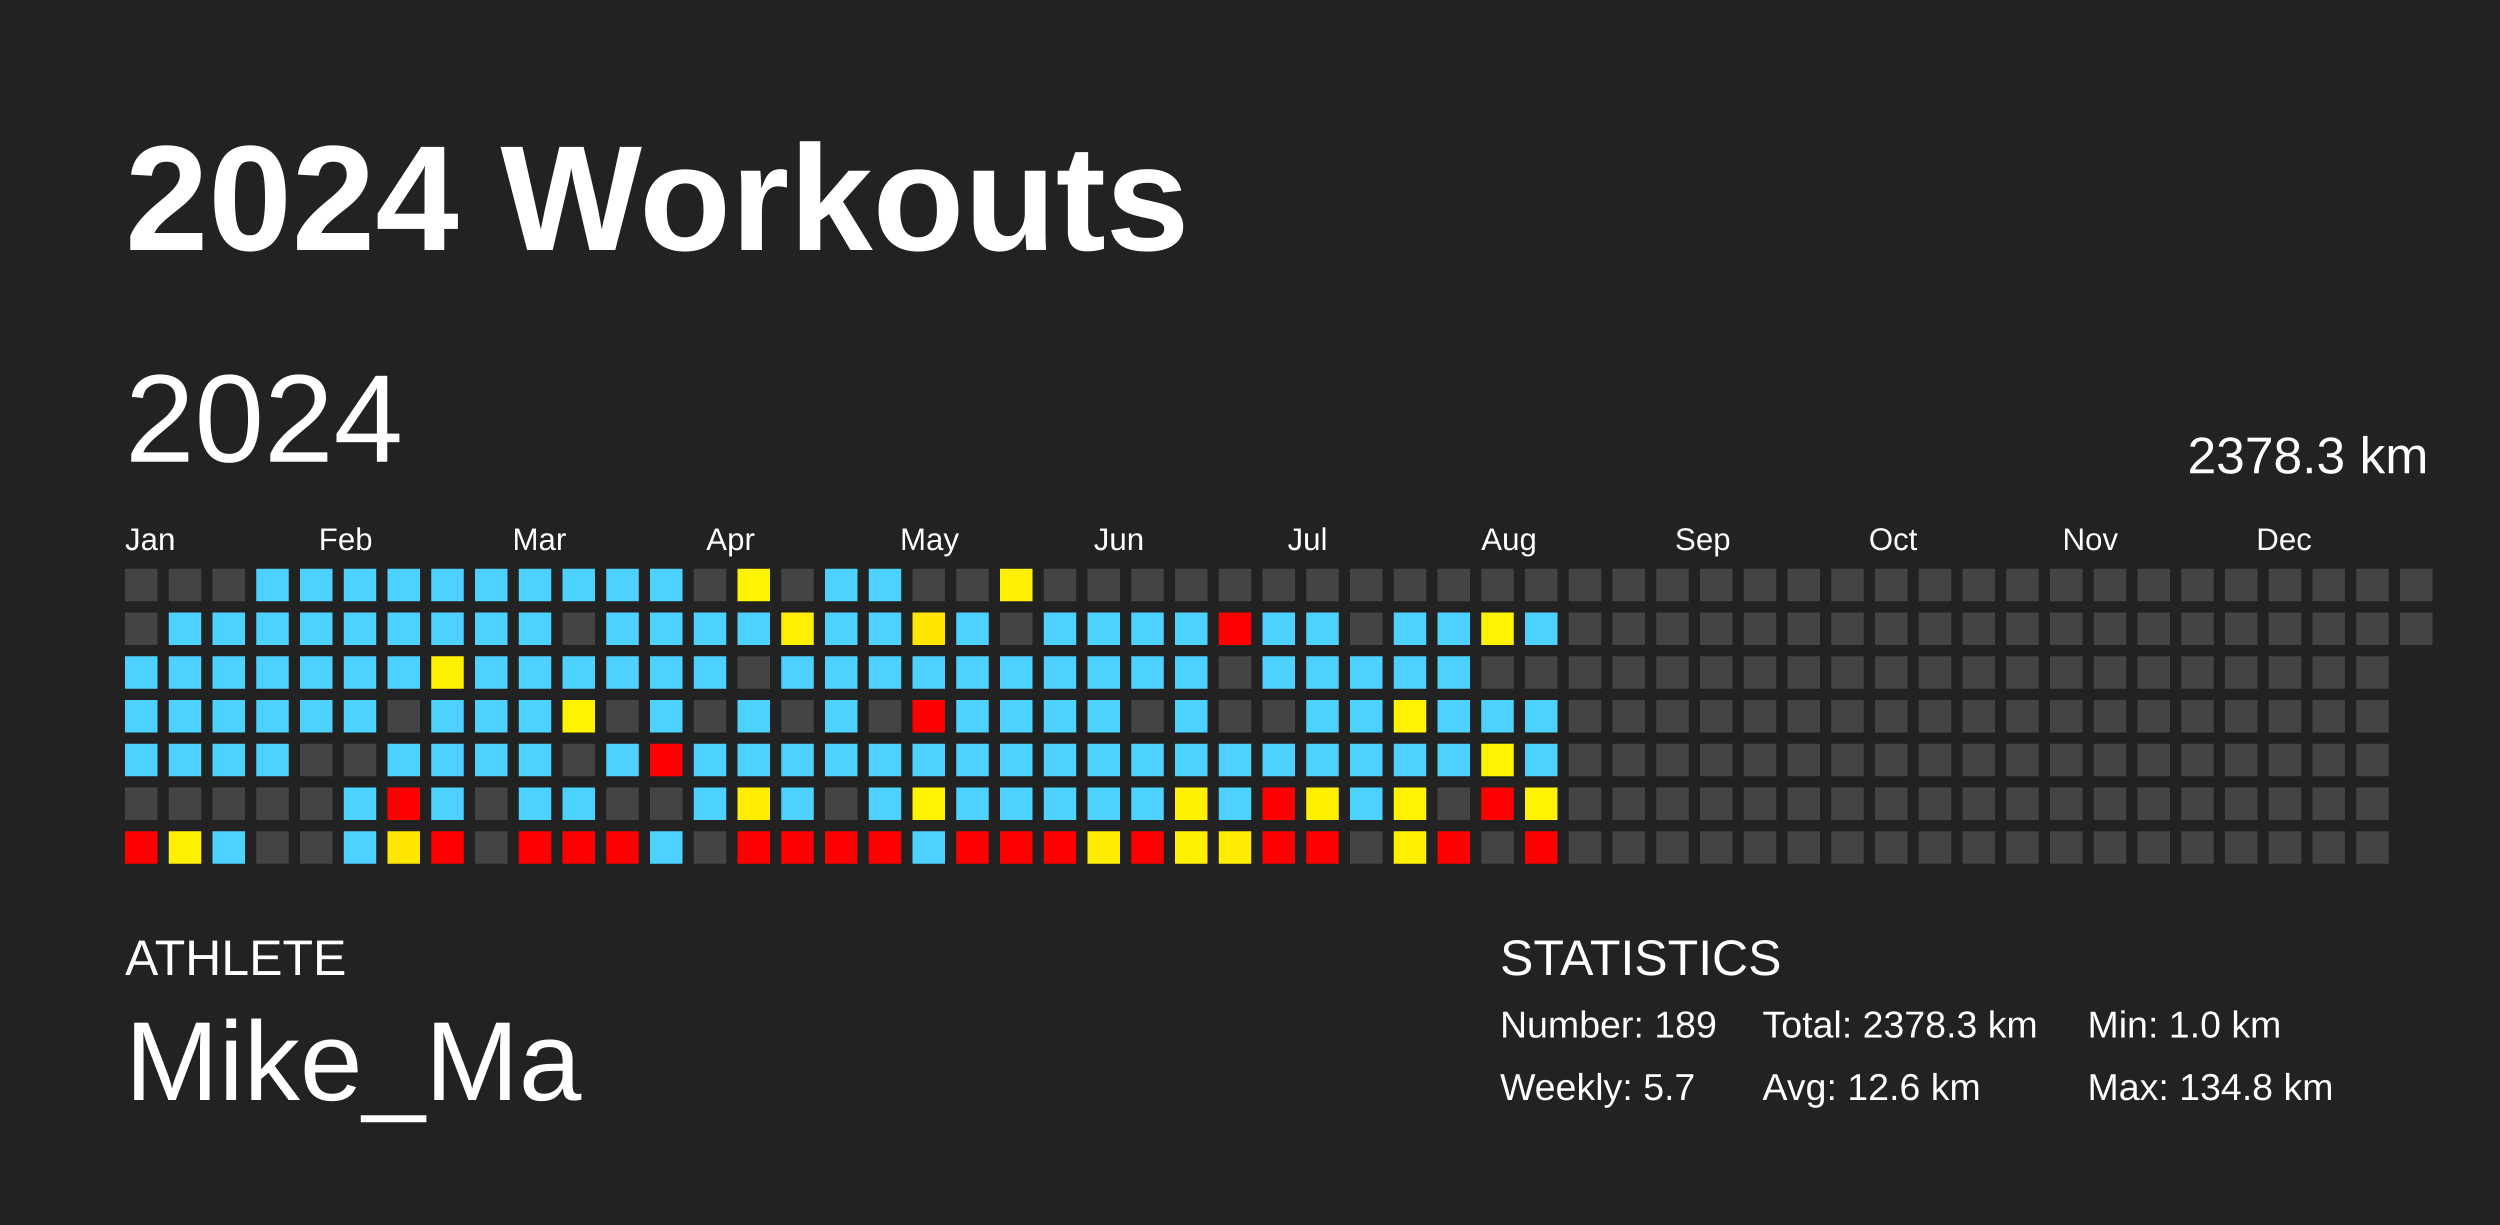
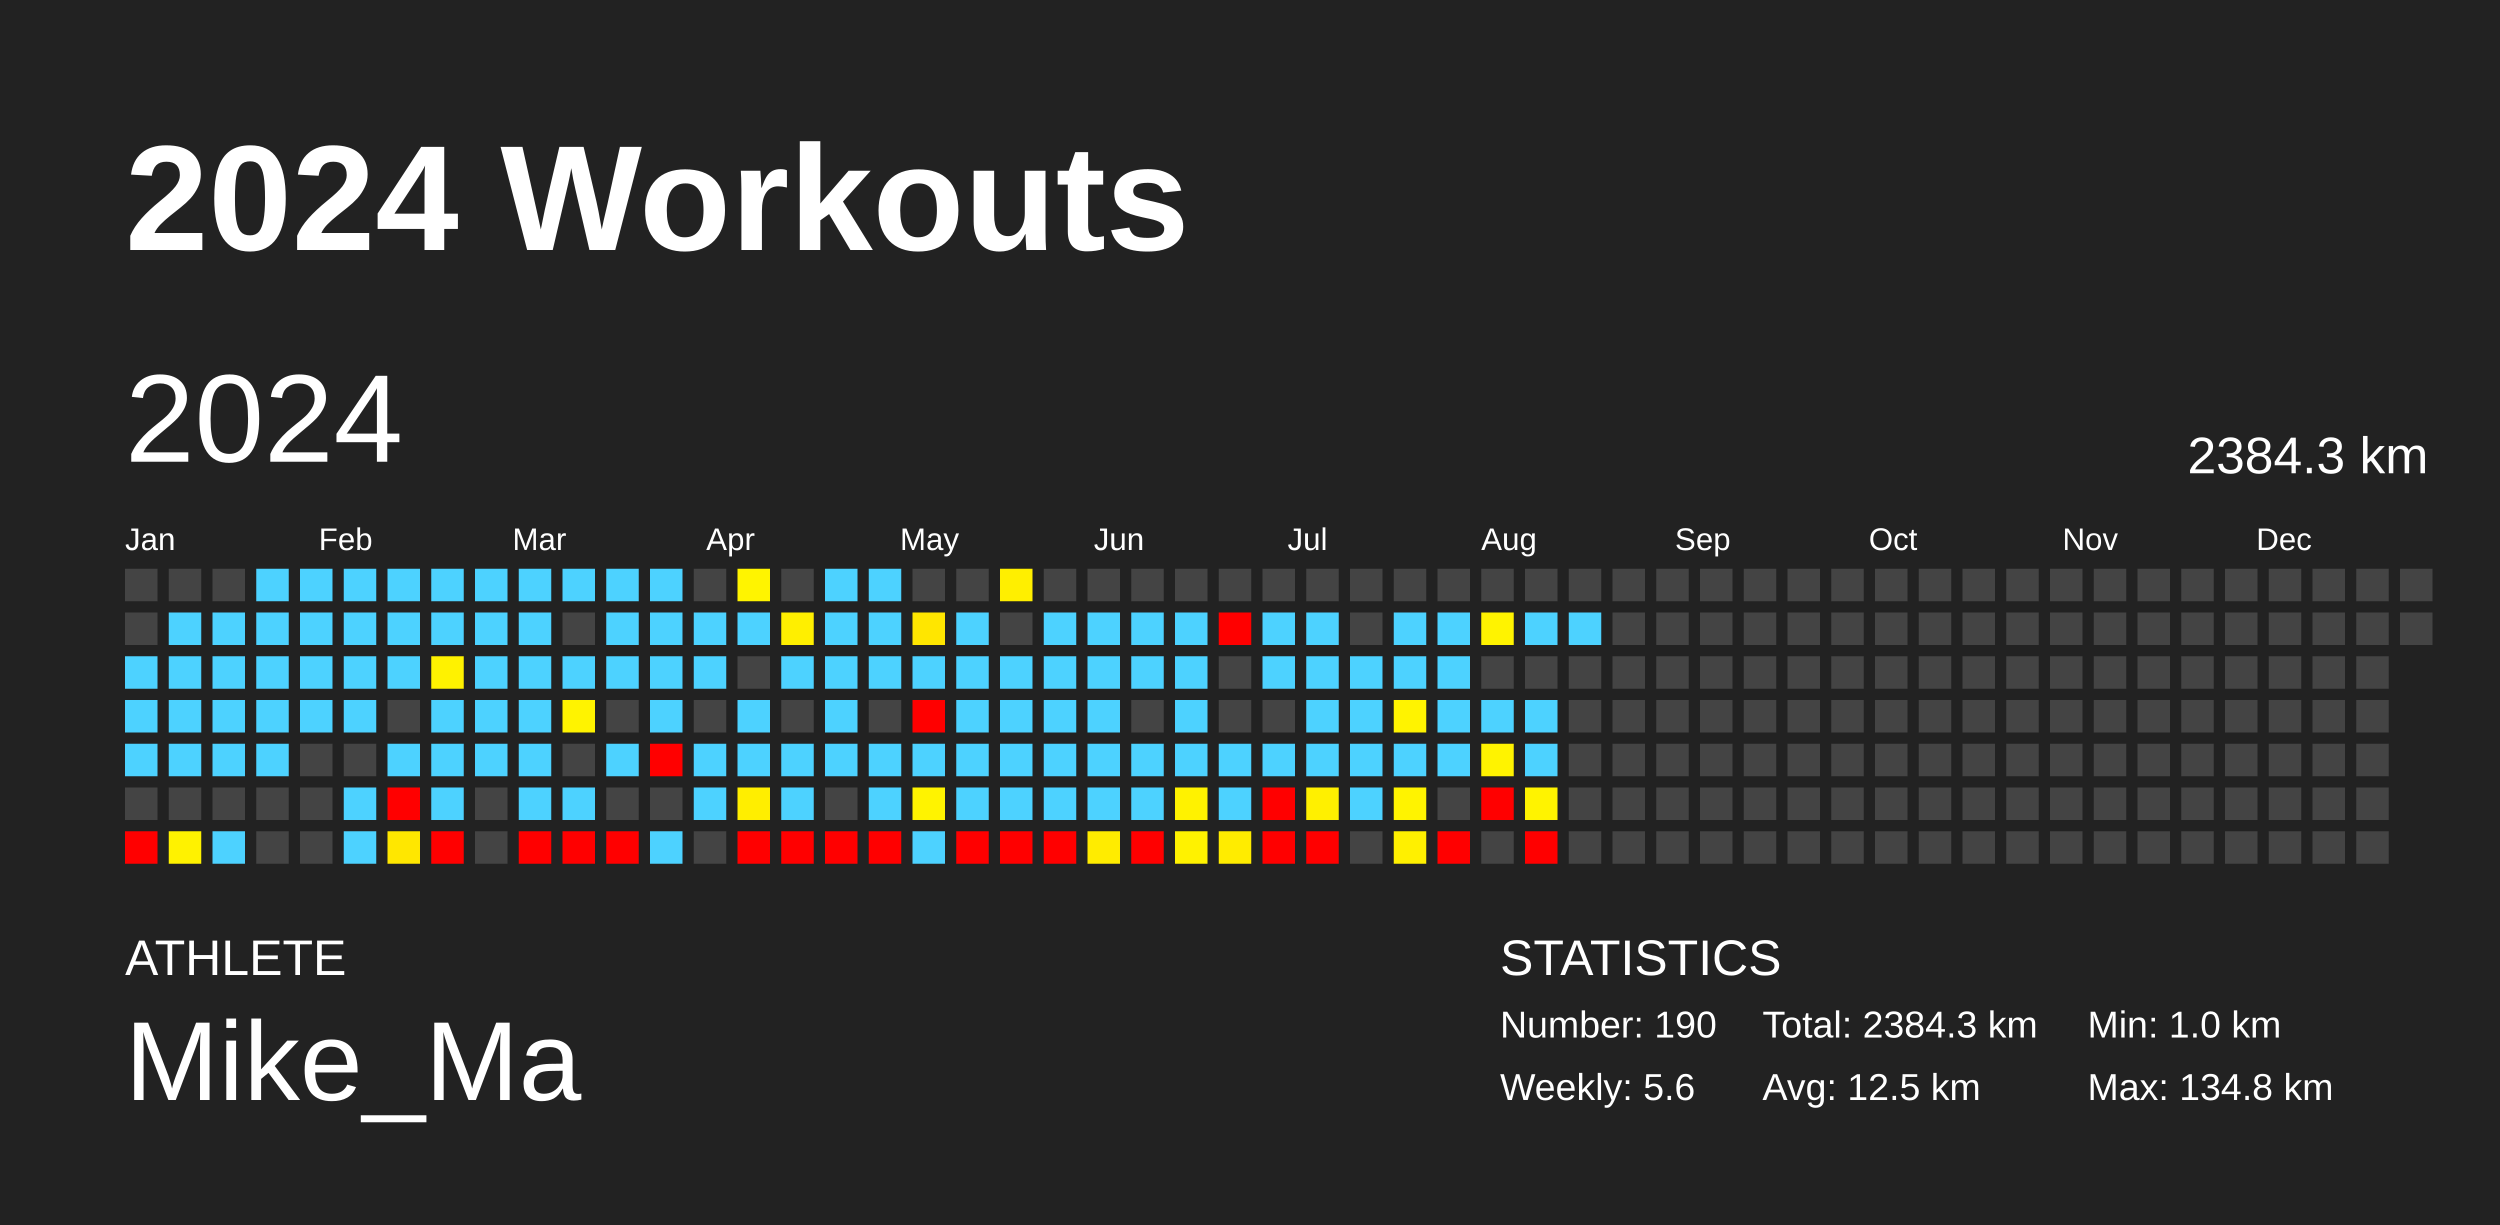
<svg xmlns="http://www.w3.org/2000/svg" baseProfile="full" height="98mm" version="1.1" viewBox="0,0,200,98" width="200mm">
  <defs />
  <rect fill="#222222" height="98" width="200" x="0" y="0" />
  <text fill="#FFFFFF" style="font-size:12px; font-family:Arial; font-weight:bold;" x="10" y="20">2024 Workouts</text>
  <text fill="#FFFFFF" style="font-size:4px; font-family:Arial" x="10" y="78">ATHLETE</text>
  <text fill="#FFFFFF" style="font-size:9px; font-family:Arial" x="10" y="88">Mike_Ma</text>
  <text fill="#FFFFFF" style="font-size:4px; font-family:Arial" x="120" y="78">STATISTICS</text>
-   <text fill="#FFFFFF" style="font-size:3px; font-family:Arial" x="120" y="83">Number: 189</text>
-   <text fill="#FFFFFF" style="font-size:3px; font-family:Arial" x="120" y="88">Weekly: 5.7</text>
-   <text fill="#FFFFFF" style="font-size:3px; font-family:Arial" x="141" y="83">Total: 2378.3 km</text>
-   <text fill="#FFFFFF" style="font-size:3px; font-family:Arial" x="141" y="88">Avg: 12.6 km</text>
+   <text fill="#FFFFFF" style="font-size:3px; font-family:Arial" x="120" y="83">Number: 190</text>
+   <text fill="#FFFFFF" style="font-size:3px; font-family:Arial" x="120" y="88">Weekly: 5.6</text>
+   <text fill="#FFFFFF" style="font-size:3px; font-family:Arial" x="141" y="83">Total: 2384.3 km</text>
+   <text fill="#FFFFFF" style="font-size:3px; font-family:Arial" x="141" y="88">Avg: 12.5 km</text>
  <text fill="#FFFFFF" style="font-size:3px; font-family:Arial" x="167" y="83">Min: 1.0 km</text>
  <text fill="#FFFFFF" style="font-size:3px; font-family:Arial" x="167" y="88">Max: 134.8 km</text>
  <text dominant-baseline="hanging" fill="#FFFFFF" style="font-size:10.0px; font-family:Arial;" x="10" y="30">2024</text>
-   <text dominant-baseline="hanging" fill="#FFFFFF" style="font-size:4.125px; font-family:Arial;" x="175" y="35">2378.3 km</text>
+   <text dominant-baseline="hanging" fill="#FFFFFF" style="font-size:4.125px; font-family:Arial;" x="175" y="35">2384.3 km</text>
  <text fill="#FFFFFF" style="font-size:2.5px; font-family:Arial" x="10.0" y="44">Jan</text>
  <text fill="#FFFFFF" style="font-size:2.5px; font-family:Arial" x="25.5" y="44">Feb</text>
  <text fill="#FFFFFF" style="font-size:2.5px; font-family:Arial" x="41.0" y="44">Mar</text>
  <text fill="#FFFFFF" style="font-size:2.5px; font-family:Arial" x="56.5" y="44">Apr</text>
  <text fill="#FFFFFF" style="font-size:2.5px; font-family:Arial" x="72.0" y="44">May</text>
  <text fill="#FFFFFF" style="font-size:2.5px; font-family:Arial" x="87.5" y="44">Jun</text>
  <text fill="#FFFFFF" style="font-size:2.5px; font-family:Arial" x="103.0" y="44">Jul</text>
  <text fill="#FFFFFF" style="font-size:2.5px; font-family:Arial" x="118.5" y="44">Aug</text>
  <text fill="#FFFFFF" style="font-size:2.5px; font-family:Arial" x="134.0" y="44">Sep</text>
  <text fill="#FFFFFF" style="font-size:2.5px; font-family:Arial" x="149.5" y="44">Oct</text>
  <text fill="#FFFFFF" style="font-size:2.5px; font-family:Arial" x="165.0" y="44">Nov</text>
  <text fill="#FFFFFF" style="font-size:2.5px; font-family:Arial" x="180.5" y="44">Dec</text>
  <rect fill="#444444" height="2.6" width="2.6" x="10.0" y="45.5" />
  <rect fill="#444444" height="2.6" width="2.6" x="10.0" y="49.0" />
  <rect fill="#4dd2ff" height="2.6" width="2.6" x="10.0" y="52.5" />
  <rect fill="#4dd2ff" height="2.6" width="2.6" x="10.0" y="56.0" />
  <rect fill="#4dd2ff" height="2.6" width="2.6" x="10.0" y="59.5" />
  <rect fill="#444444" height="2.6" width="2.6" x="10.0" y="63.0" />
  <rect fill="red" height="2.6" width="2.6" x="10.0" y="66.5" />
  <rect fill="#444444" height="2.6" width="2.6" x="13.5" y="45.5" />
  <rect fill="#4dd2ff" height="2.6" width="2.6" x="13.5" y="49.0" />
  <rect fill="#4dd2ff" height="2.6" width="2.6" x="13.5" y="52.5" />
  <rect fill="#4dd2ff" height="2.6" width="2.6" x="13.5" y="56.0" />
  <rect fill="#4dd2ff" height="2.6" width="2.6" x="13.5" y="59.5" />
  <rect fill="#444444" height="2.6" width="2.6" x="13.5" y="63.0" />
  <rect fill="#fff200" height="2.6" width="2.6" x="13.5" y="66.5" />
  <rect fill="#444444" height="2.6" width="2.6" x="17.0" y="45.5" />
  <rect fill="#4dd2ff" height="2.6" width="2.6" x="17.0" y="49.0" />
  <rect fill="#4dd2ff" height="2.6" width="2.6" x="17.0" y="52.5" />
  <rect fill="#4dd2ff" height="2.6" width="2.6" x="17.0" y="56.0" />
  <rect fill="#4dd2ff" height="2.6" width="2.6" x="17.0" y="59.5" />
  <rect fill="#444444" height="2.6" width="2.6" x="17.0" y="63.0" />
  <rect fill="#4dd2ff" height="2.6" width="2.6" x="17.0" y="66.5" />
  <rect fill="#4dd2ff" height="2.6" width="2.6" x="20.5" y="45.5" />
  <rect fill="#4dd2ff" height="2.6" width="2.6" x="20.5" y="49.0" />
  <rect fill="#4dd2ff" height="2.6" width="2.6" x="20.5" y="52.5" />
  <rect fill="#4dd2ff" height="2.6" width="2.6" x="20.5" y="56.0" />
  <rect fill="#4dd2ff" height="2.6" width="2.6" x="20.5" y="59.5" />
  <rect fill="#444444" height="2.6" width="2.6" x="20.5" y="63.0" />
  <rect fill="#444444" height="2.6" width="2.6" x="20.5" y="66.5" />
  <rect fill="#4dd2ff" height="2.6" width="2.6" x="24.0" y="45.5" />
  <rect fill="#4dd2ff" height="2.6" width="2.6" x="24.0" y="49.0" />
  <rect fill="#4dd2ff" height="2.6" width="2.6" x="24.0" y="52.5" />
  <rect fill="#4dd2ff" height="2.6" width="2.6" x="24.0" y="56.0" />
  <rect fill="#444444" height="2.6" width="2.6" x="24.0" y="59.5" />
  <rect fill="#444444" height="2.6" width="2.6" x="24.0" y="63.0" />
  <rect fill="#444444" height="2.6" width="2.6" x="24.0" y="66.5" />
  <rect fill="#4dd2ff" height="2.6" width="2.6" x="27.5" y="45.5" />
  <rect fill="#4dd2ff" height="2.6" width="2.6" x="27.5" y="49.0" />
  <rect fill="#4dd2ff" height="2.6" width="2.6" x="27.5" y="52.5" />
  <rect fill="#4dd2ff" height="2.6" width="2.6" x="27.5" y="56.0" />
  <rect fill="#444444" height="2.6" width="2.6" x="27.5" y="59.5" />
  <rect fill="#4dd2ff" height="2.6" width="2.6" x="27.5" y="63.0" />
  <rect fill="#4dd2ff" height="2.6" width="2.6" x="27.5" y="66.5" />
  <rect fill="#4dd2ff" height="2.6" width="2.6" x="31.0" y="45.5" />
  <rect fill="#4dd2ff" height="2.6" width="2.6" x="31.0" y="49.0" />
  <rect fill="#4dd2ff" height="2.6" width="2.6" x="31.0" y="52.5" />
  <rect fill="#444444" height="2.6" width="2.6" x="31.0" y="56.0" />
  <rect fill="#4dd2ff" height="2.6" width="2.6" x="31.0" y="59.5" />
  <rect fill="red" height="2.6" width="2.6" x="31.0" y="63.0" />
  <rect fill="#ffe700" height="2.6" width="2.6" x="31.0" y="66.5" />
  <rect fill="#4dd2ff" height="2.6" width="2.6" x="34.5" y="45.5" />
  <rect fill="#4dd2ff" height="2.6" width="2.6" x="34.5" y="49.0" />
  <rect fill="#fff200" height="2.6" width="2.6" x="34.5" y="52.5" />
  <rect fill="#4dd2ff" height="2.6" width="2.6" x="34.5" y="56.0" />
  <rect fill="#4dd2ff" height="2.6" width="2.6" x="34.5" y="59.5" />
  <rect fill="#4dd2ff" height="2.6" width="2.6" x="34.5" y="63.0" />
  <rect fill="red" height="2.6" width="2.6" x="34.5" y="66.5" />
  <rect fill="#4dd2ff" height="2.6" width="2.6" x="38.0" y="45.5" />
  <rect fill="#4dd2ff" height="2.6" width="2.6" x="38.0" y="49.0" />
  <rect fill="#4dd2ff" height="2.6" width="2.6" x="38.0" y="52.5" />
  <rect fill="#4dd2ff" height="2.6" width="2.6" x="38.0" y="56.0" />
  <rect fill="#4dd2ff" height="2.6" width="2.6" x="38.0" y="59.5" />
  <rect fill="#444444" height="2.6" width="2.6" x="38.0" y="63.0" />
  <rect fill="#444444" height="2.6" width="2.6" x="38.0" y="66.5" />
  <rect fill="#4dd2ff" height="2.6" width="2.6" x="41.5" y="45.5" />
  <rect fill="#4dd2ff" height="2.6" width="2.6" x="41.5" y="49.0" />
  <rect fill="#4dd2ff" height="2.6" width="2.6" x="41.5" y="52.5" />
  <rect fill="#4dd2ff" height="2.6" width="2.6" x="41.5" y="56.0" />
  <rect fill="#4dd2ff" height="2.6" width="2.6" x="41.5" y="59.5" />
  <rect fill="#4dd2ff" height="2.6" width="2.6" x="41.5" y="63.0" />
  <rect fill="red" height="2.6" width="2.6" x="41.5" y="66.5" />
  <rect fill="#4dd2ff" height="2.6" width="2.6" x="45.0" y="45.5" />
  <rect fill="#444444" height="2.6" width="2.6" x="45.0" y="49.0" />
  <rect fill="#4dd2ff" height="2.6" width="2.6" x="45.0" y="52.5" />
  <rect fill="#fff300" height="2.6" width="2.6" x="45.0" y="56.0" />
  <rect fill="#444444" height="2.6" width="2.6" x="45.0" y="59.5" />
  <rect fill="#4dd2ff" height="2.6" width="2.6" x="45.0" y="63.0" />
  <rect fill="red" height="2.6" width="2.6" x="45.0" y="66.5" />
  <rect fill="#4dd2ff" height="2.6" width="2.6" x="48.5" y="45.5" />
  <rect fill="#4dd2ff" height="2.6" width="2.6" x="48.5" y="49.0" />
  <rect fill="#4dd2ff" height="2.6" width="2.6" x="48.5" y="52.5" />
  <rect fill="#444444" height="2.6" width="2.6" x="48.5" y="56.0" />
  <rect fill="#4dd2ff" height="2.6" width="2.6" x="48.5" y="59.5" />
  <rect fill="#444444" height="2.6" width="2.6" x="48.5" y="63.0" />
  <rect fill="red" height="2.6" width="2.6" x="48.5" y="66.5" />
  <rect fill="#4dd2ff" height="2.6" width="2.6" x="52.0" y="45.5" />
  <rect fill="#4dd2ff" height="2.6" width="2.6" x="52.0" y="49.0" />
  <rect fill="#4dd2ff" height="2.6" width="2.6" x="52.0" y="52.5" />
  <rect fill="#4dd2ff" height="2.6" width="2.6" x="52.0" y="56.0" />
  <rect fill="red" height="2.6" width="2.6" x="52.0" y="59.5" />
  <rect fill="#444444" height="2.6" width="2.6" x="52.0" y="63.0" />
  <rect fill="#4dd2ff" height="2.6" width="2.6" x="52.0" y="66.5" />
  <rect fill="#444444" height="2.6" width="2.6" x="55.5" y="45.5" />
  <rect fill="#4dd2ff" height="2.6" width="2.6" x="55.5" y="49.0" />
  <rect fill="#4dd2ff" height="2.6" width="2.6" x="55.5" y="52.5" />
  <rect fill="#444444" height="2.6" width="2.6" x="55.5" y="56.0" />
  <rect fill="#4dd2ff" height="2.6" width="2.6" x="55.5" y="59.5" />
  <rect fill="#4dd2ff" height="2.6" width="2.6" x="55.5" y="63.0" />
  <rect fill="#444444" height="2.6" width="2.6" x="55.5" y="66.5" />
  <rect fill="#fff400" height="2.6" width="2.6" x="59.0" y="45.5" />
  <rect fill="#4dd2ff" height="2.6" width="2.6" x="59.0" y="49.0" />
  <rect fill="#444444" height="2.6" width="2.6" x="59.0" y="52.5" />
  <rect fill="#4dd2ff" height="2.6" width="2.6" x="59.0" y="56.0" />
  <rect fill="#4dd2ff" height="2.6" width="2.6" x="59.0" y="59.5" />
  <rect fill="#ffee00" height="2.6" width="2.6" x="59.0" y="63.0" />
  <rect fill="red" height="2.6" width="2.6" x="59.0" y="66.5" />
  <rect fill="#444444" height="2.6" width="2.6" x="62.5" y="45.5" />
  <rect fill="#ffef00" height="2.6" width="2.6" x="62.5" y="49.0" />
  <rect fill="#4dd2ff" height="2.6" width="2.6" x="62.5" y="52.5" />
  <rect fill="#444444" height="2.6" width="2.6" x="62.5" y="56.0" />
  <rect fill="#4dd2ff" height="2.6" width="2.6" x="62.5" y="59.5" />
  <rect fill="#4dd2ff" height="2.6" width="2.6" x="62.5" y="63.0" />
  <rect fill="red" height="2.6" width="2.6" x="62.5" y="66.5" />
  <rect fill="#4dd2ff" height="2.6" width="2.6" x="66.0" y="45.5" />
  <rect fill="#4dd2ff" height="2.6" width="2.6" x="66.0" y="49.0" />
  <rect fill="#4dd2ff" height="2.6" width="2.6" x="66.0" y="52.5" />
  <rect fill="#4dd2ff" height="2.6" width="2.6" x="66.0" y="56.0" />
  <rect fill="#4dd2ff" height="2.6" width="2.6" x="66.0" y="59.5" />
  <rect fill="#444444" height="2.6" width="2.6" x="66.0" y="63.0" />
  <rect fill="red" height="2.6" width="2.6" x="66.0" y="66.5" />
  <rect fill="#4dd2ff" height="2.6" width="2.6" x="69.5" y="45.5" />
  <rect fill="#4dd2ff" height="2.6" width="2.6" x="69.5" y="49.0" />
  <rect fill="#4dd2ff" height="2.6" width="2.6" x="69.5" y="52.5" />
  <rect fill="#444444" height="2.6" width="2.6" x="69.5" y="56.0" />
  <rect fill="#4dd2ff" height="2.6" width="2.6" x="69.5" y="59.5" />
  <rect fill="#4dd2ff" height="2.6" width="2.6" x="69.5" y="63.0" />
  <rect fill="red" height="2.6" width="2.6" x="69.5" y="66.5" />
  <rect fill="#444444" height="2.6" width="2.6" x="73.0" y="45.5" />
  <rect fill="#ffe600" height="2.6" width="2.6" x="73.0" y="49.0" />
  <rect fill="#4dd2ff" height="2.6" width="2.6" x="73.0" y="52.5" />
  <rect fill="red" height="2.6" width="2.6" x="73.0" y="56.0" />
  <rect fill="#4dd2ff" height="2.6" width="2.6" x="73.0" y="59.5" />
  <rect fill="#fff300" height="2.6" width="2.6" x="73.0" y="63.0" />
  <rect fill="#4dd2ff" height="2.6" width="2.6" x="73.0" y="66.5" />
  <rect fill="#444444" height="2.6" width="2.6" x="76.5" y="45.5" />
  <rect fill="#4dd2ff" height="2.6" width="2.6" x="76.5" y="49.0" />
  <rect fill="#4dd2ff" height="2.6" width="2.6" x="76.5" y="52.5" />
  <rect fill="#4dd2ff" height="2.6" width="2.6" x="76.5" y="56.0" />
  <rect fill="#4dd2ff" height="2.6" width="2.6" x="76.5" y="59.5" />
  <rect fill="#4dd2ff" height="2.6" width="2.6" x="76.5" y="63.0" />
  <rect fill="red" height="2.6" width="2.6" x="76.5" y="66.5" />
  <rect fill="#ffef00" height="2.6" width="2.6" x="80.0" y="45.5" />
  <rect fill="#444444" height="2.6" width="2.6" x="80.0" y="49.0" />
  <rect fill="#4dd2ff" height="2.6" width="2.6" x="80.0" y="52.5" />
  <rect fill="#4dd2ff" height="2.6" width="2.6" x="80.0" y="56.0" />
  <rect fill="#4dd2ff" height="2.6" width="2.6" x="80.0" y="59.5" />
  <rect fill="#4dd2ff" height="2.6" width="2.6" x="80.0" y="63.0" />
  <rect fill="red" height="2.6" width="2.6" x="80.0" y="66.5" />
  <rect fill="#444444" height="2.6" width="2.6" x="83.5" y="45.5" />
  <rect fill="#4dd2ff" height="2.6" width="2.6" x="83.5" y="49.0" />
  <rect fill="#4dd2ff" height="2.6" width="2.6" x="83.5" y="52.5" />
  <rect fill="#4dd2ff" height="2.6" width="2.6" x="83.5" y="56.0" />
  <rect fill="#4dd2ff" height="2.6" width="2.6" x="83.5" y="59.5" />
  <rect fill="#4dd2ff" height="2.6" width="2.6" x="83.5" y="63.0" />
  <rect fill="red" height="2.6" width="2.6" x="83.5" y="66.5" />
  <rect fill="#444444" height="2.6" width="2.6" x="87.0" y="45.5" />
  <rect fill="#4dd2ff" height="2.6" width="2.6" x="87.0" y="49.0" />
  <rect fill="#4dd2ff" height="2.6" width="2.6" x="87.0" y="52.5" />
  <rect fill="#4dd2ff" height="2.6" width="2.6" x="87.0" y="56.0" />
  <rect fill="#4dd2ff" height="2.6" width="2.6" x="87.0" y="59.5" />
  <rect fill="#4dd2ff" height="2.6" width="2.6" x="87.0" y="63.0" />
  <rect fill="#ffec00" height="2.6" width="2.6" x="87.0" y="66.5" />
  <rect fill="#444444" height="2.6" width="2.6" x="90.5" y="45.5" />
  <rect fill="#4dd2ff" height="2.6" width="2.6" x="90.5" y="49.0" />
  <rect fill="#4dd2ff" height="2.6" width="2.6" x="90.5" y="52.5" />
  <rect fill="#444444" height="2.6" width="2.6" x="90.5" y="56.0" />
  <rect fill="#4dd2ff" height="2.6" width="2.6" x="90.5" y="59.5" />
  <rect fill="#4dd2ff" height="2.6" width="2.6" x="90.5" y="63.0" />
  <rect fill="red" height="2.6" width="2.6" x="90.5" y="66.5" />
  <rect fill="#444444" height="2.6" width="2.6" x="94.0" y="45.5" />
  <rect fill="#4dd2ff" height="2.6" width="2.6" x="94.0" y="49.0" />
  <rect fill="#4dd2ff" height="2.6" width="2.6" x="94.0" y="52.5" />
  <rect fill="#4dd2ff" height="2.6" width="2.6" x="94.0" y="56.0" />
  <rect fill="#4dd2ff" height="2.6" width="2.6" x="94.0" y="59.5" />
  <rect fill="#fff200" height="2.6" width="2.6" x="94.0" y="63.0" />
  <rect fill="#fff200" height="2.6" width="2.6" x="94.0" y="66.5" />
  <rect fill="#444444" height="2.6" width="2.6" x="97.5" y="45.5" />
  <rect fill="red" height="2.6" width="2.6" x="97.5" y="49.0" />
  <rect fill="#444444" height="2.6" width="2.6" x="97.5" y="52.5" />
  <rect fill="#444444" height="2.6" width="2.6" x="97.5" y="56.0" />
  <rect fill="#4dd2ff" height="2.6" width="2.6" x="97.5" y="59.5" />
  <rect fill="#4dd2ff" height="2.6" width="2.6" x="97.5" y="63.0" />
  <rect fill="#ffec00" height="2.6" width="2.6" x="97.5" y="66.5" />
  <rect fill="#444444" height="2.6" width="2.6" x="101.0" y="45.5" />
  <rect fill="#4dd2ff" height="2.6" width="2.6" x="101.0" y="49.0" />
  <rect fill="#4dd2ff" height="2.6" width="2.6" x="101.0" y="52.5" />
  <rect fill="#444444" height="2.6" width="2.6" x="101.0" y="56.0" />
  <rect fill="#4dd2ff" height="2.6" width="2.6" x="101.0" y="59.5" />
  <rect fill="red" height="2.6" width="2.6" x="101.0" y="63.0" />
  <rect fill="red" height="2.6" width="2.6" x="101.0" y="66.5" />
  <rect fill="#444444" height="2.6" width="2.6" x="104.5" y="45.5" />
  <rect fill="#4dd2ff" height="2.6" width="2.6" x="104.5" y="49.0" />
  <rect fill="#4dd2ff" height="2.6" width="2.6" x="104.5" y="52.5" />
  <rect fill="#4dd2ff" height="2.6" width="2.6" x="104.5" y="56.0" />
  <rect fill="#4dd2ff" height="2.6" width="2.6" x="104.5" y="59.5" />
  <rect fill="#fff000" height="2.6" width="2.6" x="104.5" y="63.0" />
  <rect fill="red" height="2.6" width="2.6" x="104.5" y="66.5" />
  <rect fill="#444444" height="2.6" width="2.6" x="108.0" y="45.5" />
  <rect fill="#444444" height="2.6" width="2.6" x="108.0" y="49.0" />
  <rect fill="#4dd2ff" height="2.6" width="2.6" x="108.0" y="52.5" />
  <rect fill="#4dd2ff" height="2.6" width="2.6" x="108.0" y="56.0" />
  <rect fill="#4dd2ff" height="2.6" width="2.6" x="108.0" y="59.5" />
  <rect fill="#4dd2ff" height="2.6" width="2.6" x="108.0" y="63.0" />
  <rect fill="#444444" height="2.6" width="2.6" x="108.0" y="66.5" />
  <rect fill="#444444" height="2.6" width="2.6" x="111.5" y="45.5" />
  <rect fill="#4dd2ff" height="2.6" width="2.6" x="111.5" y="49.0" />
  <rect fill="#4dd2ff" height="2.6" width="2.6" x="111.5" y="52.5" />
  <rect fill="#fff300" height="2.6" width="2.6" x="111.5" y="56.0" />
  <rect fill="#4dd2ff" height="2.6" width="2.6" x="111.5" y="59.5" />
  <rect fill="#fff300" height="2.6" width="2.6" x="111.5" y="63.0" />
  <rect fill="#fff000" height="2.6" width="2.6" x="111.5" y="66.5" />
  <rect fill="#444444" height="2.6" width="2.6" x="115.0" y="45.5" />
  <rect fill="#4dd2ff" height="2.6" width="2.6" x="115.0" y="49.0" />
  <rect fill="#4dd2ff" height="2.6" width="2.6" x="115.0" y="52.5" />
  <rect fill="#4dd2ff" height="2.6" width="2.6" x="115.0" y="56.0" />
  <rect fill="#4dd2ff" height="2.6" width="2.6" x="115.0" y="59.5" />
  <rect fill="#444444" height="2.6" width="2.6" x="115.0" y="63.0" />
  <rect fill="red" height="2.6" width="2.6" x="115.0" y="66.5" />
  <rect fill="#444444" height="2.6" width="2.6" x="118.5" y="45.5" />
  <rect fill="#fff300" height="2.6" width="2.6" x="118.5" y="49.0" />
  <rect fill="#444444" height="2.6" width="2.6" x="118.5" y="52.5" />
  <rect fill="#4dd2ff" height="2.6" width="2.6" x="118.5" y="56.0" />
  <rect fill="#fff300" height="2.6" width="2.6" x="118.5" y="59.5" />
  <rect fill="red" height="2.6" width="2.6" x="118.5" y="63.0" />
  <rect fill="#444444" height="2.6" width="2.6" x="118.5" y="66.5" />
  <rect fill="#444444" height="2.6" width="2.6" x="122.0" y="45.5" />
  <rect fill="#4dd2ff" height="2.6" width="2.6" x="122.0" y="49.0" />
  <rect fill="#444444" height="2.6" width="2.6" x="122.0" y="52.5" />
  <rect fill="#4dd2ff" height="2.6" width="2.6" x="122.0" y="56.0" />
  <rect fill="#4dd2ff" height="2.6" width="2.6" x="122.0" y="59.5" />
  <rect fill="#fff300" height="2.6" width="2.6" x="122.0" y="63.0" />
  <rect fill="red" height="2.6" width="2.6" x="122.0" y="66.5" />
  <rect fill="#444444" height="2.6" width="2.6" x="125.5" y="45.5" />
-   <rect fill="#444444" height="2.6" width="2.6" x="125.5" y="49.0" />
+   <rect fill="#4dd2ff" height="2.6" width="2.6" x="125.5" y="49.0" />
  <rect fill="#444444" height="2.6" width="2.6" x="125.5" y="52.5" />
  <rect fill="#444444" height="2.6" width="2.6" x="125.5" y="56.0" />
  <rect fill="#444444" height="2.6" width="2.6" x="125.5" y="59.5" />
  <rect fill="#444444" height="2.6" width="2.6" x="125.5" y="63.0" />
  <rect fill="#444444" height="2.6" width="2.6" x="125.5" y="66.5" />
  <rect fill="#444444" height="2.6" width="2.6" x="129.0" y="45.5" />
  <rect fill="#444444" height="2.6" width="2.6" x="129.0" y="49.0" />
  <rect fill="#444444" height="2.6" width="2.6" x="129.0" y="52.5" />
  <rect fill="#444444" height="2.6" width="2.6" x="129.0" y="56.0" />
  <rect fill="#444444" height="2.6" width="2.6" x="129.0" y="59.5" />
  <rect fill="#444444" height="2.6" width="2.6" x="129.0" y="63.0" />
  <rect fill="#444444" height="2.6" width="2.6" x="129.0" y="66.5" />
  <rect fill="#444444" height="2.6" width="2.6" x="132.5" y="45.5" />
  <rect fill="#444444" height="2.6" width="2.6" x="132.5" y="49.0" />
  <rect fill="#444444" height="2.6" width="2.6" x="132.5" y="52.5" />
  <rect fill="#444444" height="2.6" width="2.6" x="132.5" y="56.0" />
  <rect fill="#444444" height="2.6" width="2.6" x="132.5" y="59.5" />
  <rect fill="#444444" height="2.6" width="2.6" x="132.5" y="63.0" />
  <rect fill="#444444" height="2.6" width="2.6" x="132.5" y="66.5" />
  <rect fill="#444444" height="2.6" width="2.6" x="136.0" y="45.5" />
  <rect fill="#444444" height="2.6" width="2.6" x="136.0" y="49.0" />
  <rect fill="#444444" height="2.6" width="2.6" x="136.0" y="52.5" />
  <rect fill="#444444" height="2.6" width="2.6" x="136.0" y="56.0" />
  <rect fill="#444444" height="2.6" width="2.6" x="136.0" y="59.5" />
  <rect fill="#444444" height="2.6" width="2.6" x="136.0" y="63.0" />
  <rect fill="#444444" height="2.6" width="2.6" x="136.0" y="66.5" />
  <rect fill="#444444" height="2.6" width="2.6" x="139.5" y="45.5" />
  <rect fill="#444444" height="2.6" width="2.6" x="139.5" y="49.0" />
  <rect fill="#444444" height="2.6" width="2.6" x="139.5" y="52.5" />
  <rect fill="#444444" height="2.6" width="2.6" x="139.5" y="56.0" />
  <rect fill="#444444" height="2.6" width="2.6" x="139.5" y="59.5" />
  <rect fill="#444444" height="2.6" width="2.6" x="139.5" y="63.0" />
  <rect fill="#444444" height="2.6" width="2.6" x="139.5" y="66.5" />
  <rect fill="#444444" height="2.6" width="2.6" x="143.0" y="45.5" />
  <rect fill="#444444" height="2.6" width="2.6" x="143.0" y="49.0" />
  <rect fill="#444444" height="2.6" width="2.6" x="143.0" y="52.5" />
  <rect fill="#444444" height="2.6" width="2.6" x="143.0" y="56.0" />
  <rect fill="#444444" height="2.6" width="2.6" x="143.0" y="59.5" />
  <rect fill="#444444" height="2.6" width="2.6" x="143.0" y="63.0" />
  <rect fill="#444444" height="2.6" width="2.6" x="143.0" y="66.5" />
  <rect fill="#444444" height="2.6" width="2.6" x="146.5" y="45.5" />
  <rect fill="#444444" height="2.6" width="2.6" x="146.5" y="49.0" />
  <rect fill="#444444" height="2.6" width="2.6" x="146.5" y="52.5" />
  <rect fill="#444444" height="2.6" width="2.6" x="146.5" y="56.0" />
  <rect fill="#444444" height="2.6" width="2.6" x="146.5" y="59.5" />
  <rect fill="#444444" height="2.6" width="2.6" x="146.5" y="63.0" />
  <rect fill="#444444" height="2.6" width="2.6" x="146.5" y="66.5" />
  <rect fill="#444444" height="2.6" width="2.6" x="150.0" y="45.5" />
  <rect fill="#444444" height="2.6" width="2.6" x="150.0" y="49.0" />
  <rect fill="#444444" height="2.6" width="2.6" x="150.0" y="52.5" />
  <rect fill="#444444" height="2.6" width="2.6" x="150.0" y="56.0" />
  <rect fill="#444444" height="2.6" width="2.6" x="150.0" y="59.5" />
  <rect fill="#444444" height="2.6" width="2.6" x="150.0" y="63.0" />
  <rect fill="#444444" height="2.6" width="2.6" x="150.0" y="66.5" />
  <rect fill="#444444" height="2.6" width="2.6" x="153.5" y="45.5" />
  <rect fill="#444444" height="2.6" width="2.6" x="153.5" y="49.0" />
  <rect fill="#444444" height="2.6" width="2.6" x="153.5" y="52.5" />
  <rect fill="#444444" height="2.6" width="2.6" x="153.5" y="56.0" />
  <rect fill="#444444" height="2.6" width="2.6" x="153.5" y="59.5" />
  <rect fill="#444444" height="2.6" width="2.6" x="153.5" y="63.0" />
  <rect fill="#444444" height="2.6" width="2.6" x="153.5" y="66.5" />
  <rect fill="#444444" height="2.6" width="2.6" x="157.0" y="45.5" />
  <rect fill="#444444" height="2.6" width="2.6" x="157.0" y="49.0" />
  <rect fill="#444444" height="2.6" width="2.6" x="157.0" y="52.5" />
  <rect fill="#444444" height="2.6" width="2.6" x="157.0" y="56.0" />
  <rect fill="#444444" height="2.6" width="2.6" x="157.0" y="59.5" />
  <rect fill="#444444" height="2.6" width="2.6" x="157.0" y="63.0" />
  <rect fill="#444444" height="2.6" width="2.6" x="157.0" y="66.5" />
  <rect fill="#444444" height="2.6" width="2.6" x="160.5" y="45.5" />
  <rect fill="#444444" height="2.6" width="2.6" x="160.5" y="49.0" />
  <rect fill="#444444" height="2.6" width="2.6" x="160.5" y="52.5" />
  <rect fill="#444444" height="2.6" width="2.6" x="160.5" y="56.0" />
  <rect fill="#444444" height="2.6" width="2.6" x="160.5" y="59.5" />
  <rect fill="#444444" height="2.6" width="2.6" x="160.5" y="63.0" />
  <rect fill="#444444" height="2.6" width="2.6" x="160.5" y="66.5" />
  <rect fill="#444444" height="2.6" width="2.6" x="164.0" y="45.5" />
  <rect fill="#444444" height="2.6" width="2.6" x="164.0" y="49.0" />
  <rect fill="#444444" height="2.6" width="2.6" x="164.0" y="52.5" />
  <rect fill="#444444" height="2.6" width="2.6" x="164.0" y="56.0" />
  <rect fill="#444444" height="2.6" width="2.6" x="164.0" y="59.5" />
  <rect fill="#444444" height="2.6" width="2.6" x="164.0" y="63.0" />
  <rect fill="#444444" height="2.6" width="2.6" x="164.0" y="66.5" />
  <rect fill="#444444" height="2.6" width="2.6" x="167.5" y="45.5" />
  <rect fill="#444444" height="2.6" width="2.6" x="167.5" y="49.0" />
  <rect fill="#444444" height="2.6" width="2.6" x="167.5" y="52.5" />
  <rect fill="#444444" height="2.6" width="2.6" x="167.5" y="56.0" />
  <rect fill="#444444" height="2.6" width="2.6" x="167.5" y="59.5" />
  <rect fill="#444444" height="2.6" width="2.6" x="167.5" y="63.0" />
  <rect fill="#444444" height="2.6" width="2.6" x="167.5" y="66.5" />
  <rect fill="#444444" height="2.6" width="2.6" x="171.0" y="45.5" />
  <rect fill="#444444" height="2.6" width="2.6" x="171.0" y="49.0" />
  <rect fill="#444444" height="2.6" width="2.6" x="171.0" y="52.5" />
  <rect fill="#444444" height="2.6" width="2.6" x="171.0" y="56.0" />
  <rect fill="#444444" height="2.6" width="2.6" x="171.0" y="59.5" />
  <rect fill="#444444" height="2.6" width="2.6" x="171.0" y="63.0" />
  <rect fill="#444444" height="2.6" width="2.6" x="171.0" y="66.5" />
  <rect fill="#444444" height="2.6" width="2.6" x="174.5" y="45.5" />
  <rect fill="#444444" height="2.6" width="2.6" x="174.5" y="49.0" />
  <rect fill="#444444" height="2.6" width="2.6" x="174.5" y="52.5" />
  <rect fill="#444444" height="2.6" width="2.6" x="174.5" y="56.0" />
  <rect fill="#444444" height="2.6" width="2.6" x="174.5" y="59.5" />
  <rect fill="#444444" height="2.6" width="2.6" x="174.5" y="63.0" />
  <rect fill="#444444" height="2.6" width="2.6" x="174.5" y="66.5" />
  <rect fill="#444444" height="2.6" width="2.6" x="178.0" y="45.5" />
  <rect fill="#444444" height="2.6" width="2.6" x="178.0" y="49.0" />
  <rect fill="#444444" height="2.6" width="2.6" x="178.0" y="52.5" />
  <rect fill="#444444" height="2.6" width="2.6" x="178.0" y="56.0" />
  <rect fill="#444444" height="2.6" width="2.6" x="178.0" y="59.5" />
  <rect fill="#444444" height="2.6" width="2.6" x="178.0" y="63.0" />
  <rect fill="#444444" height="2.6" width="2.6" x="178.0" y="66.5" />
  <rect fill="#444444" height="2.6" width="2.6" x="181.5" y="45.5" />
  <rect fill="#444444" height="2.6" width="2.6" x="181.5" y="49.0" />
  <rect fill="#444444" height="2.6" width="2.6" x="181.5" y="52.5" />
  <rect fill="#444444" height="2.6" width="2.6" x="181.5" y="56.0" />
  <rect fill="#444444" height="2.6" width="2.6" x="181.5" y="59.5" />
  <rect fill="#444444" height="2.6" width="2.6" x="181.5" y="63.0" />
  <rect fill="#444444" height="2.6" width="2.6" x="181.5" y="66.5" />
  <rect fill="#444444" height="2.6" width="2.6" x="185.0" y="45.5" />
  <rect fill="#444444" height="2.6" width="2.6" x="185.0" y="49.0" />
  <rect fill="#444444" height="2.6" width="2.6" x="185.0" y="52.5" />
  <rect fill="#444444" height="2.6" width="2.6" x="185.0" y="56.0" />
  <rect fill="#444444" height="2.6" width="2.6" x="185.0" y="59.5" />
  <rect fill="#444444" height="2.6" width="2.6" x="185.0" y="63.0" />
  <rect fill="#444444" height="2.6" width="2.6" x="185.0" y="66.5" />
  <rect fill="#444444" height="2.6" width="2.6" x="188.5" y="45.5" />
  <rect fill="#444444" height="2.6" width="2.6" x="188.5" y="49.0" />
  <rect fill="#444444" height="2.6" width="2.6" x="188.5" y="52.5" />
  <rect fill="#444444" height="2.6" width="2.6" x="188.5" y="56.0" />
  <rect fill="#444444" height="2.6" width="2.6" x="188.5" y="59.5" />
  <rect fill="#444444" height="2.6" width="2.6" x="188.5" y="63.0" />
  <rect fill="#444444" height="2.6" width="2.6" x="188.5" y="66.5" />
  <rect fill="#444444" height="2.6" width="2.6" x="192.0" y="45.5" />
  <rect fill="#444444" height="2.6" width="2.6" x="192.0" y="49.0" />
</svg>
